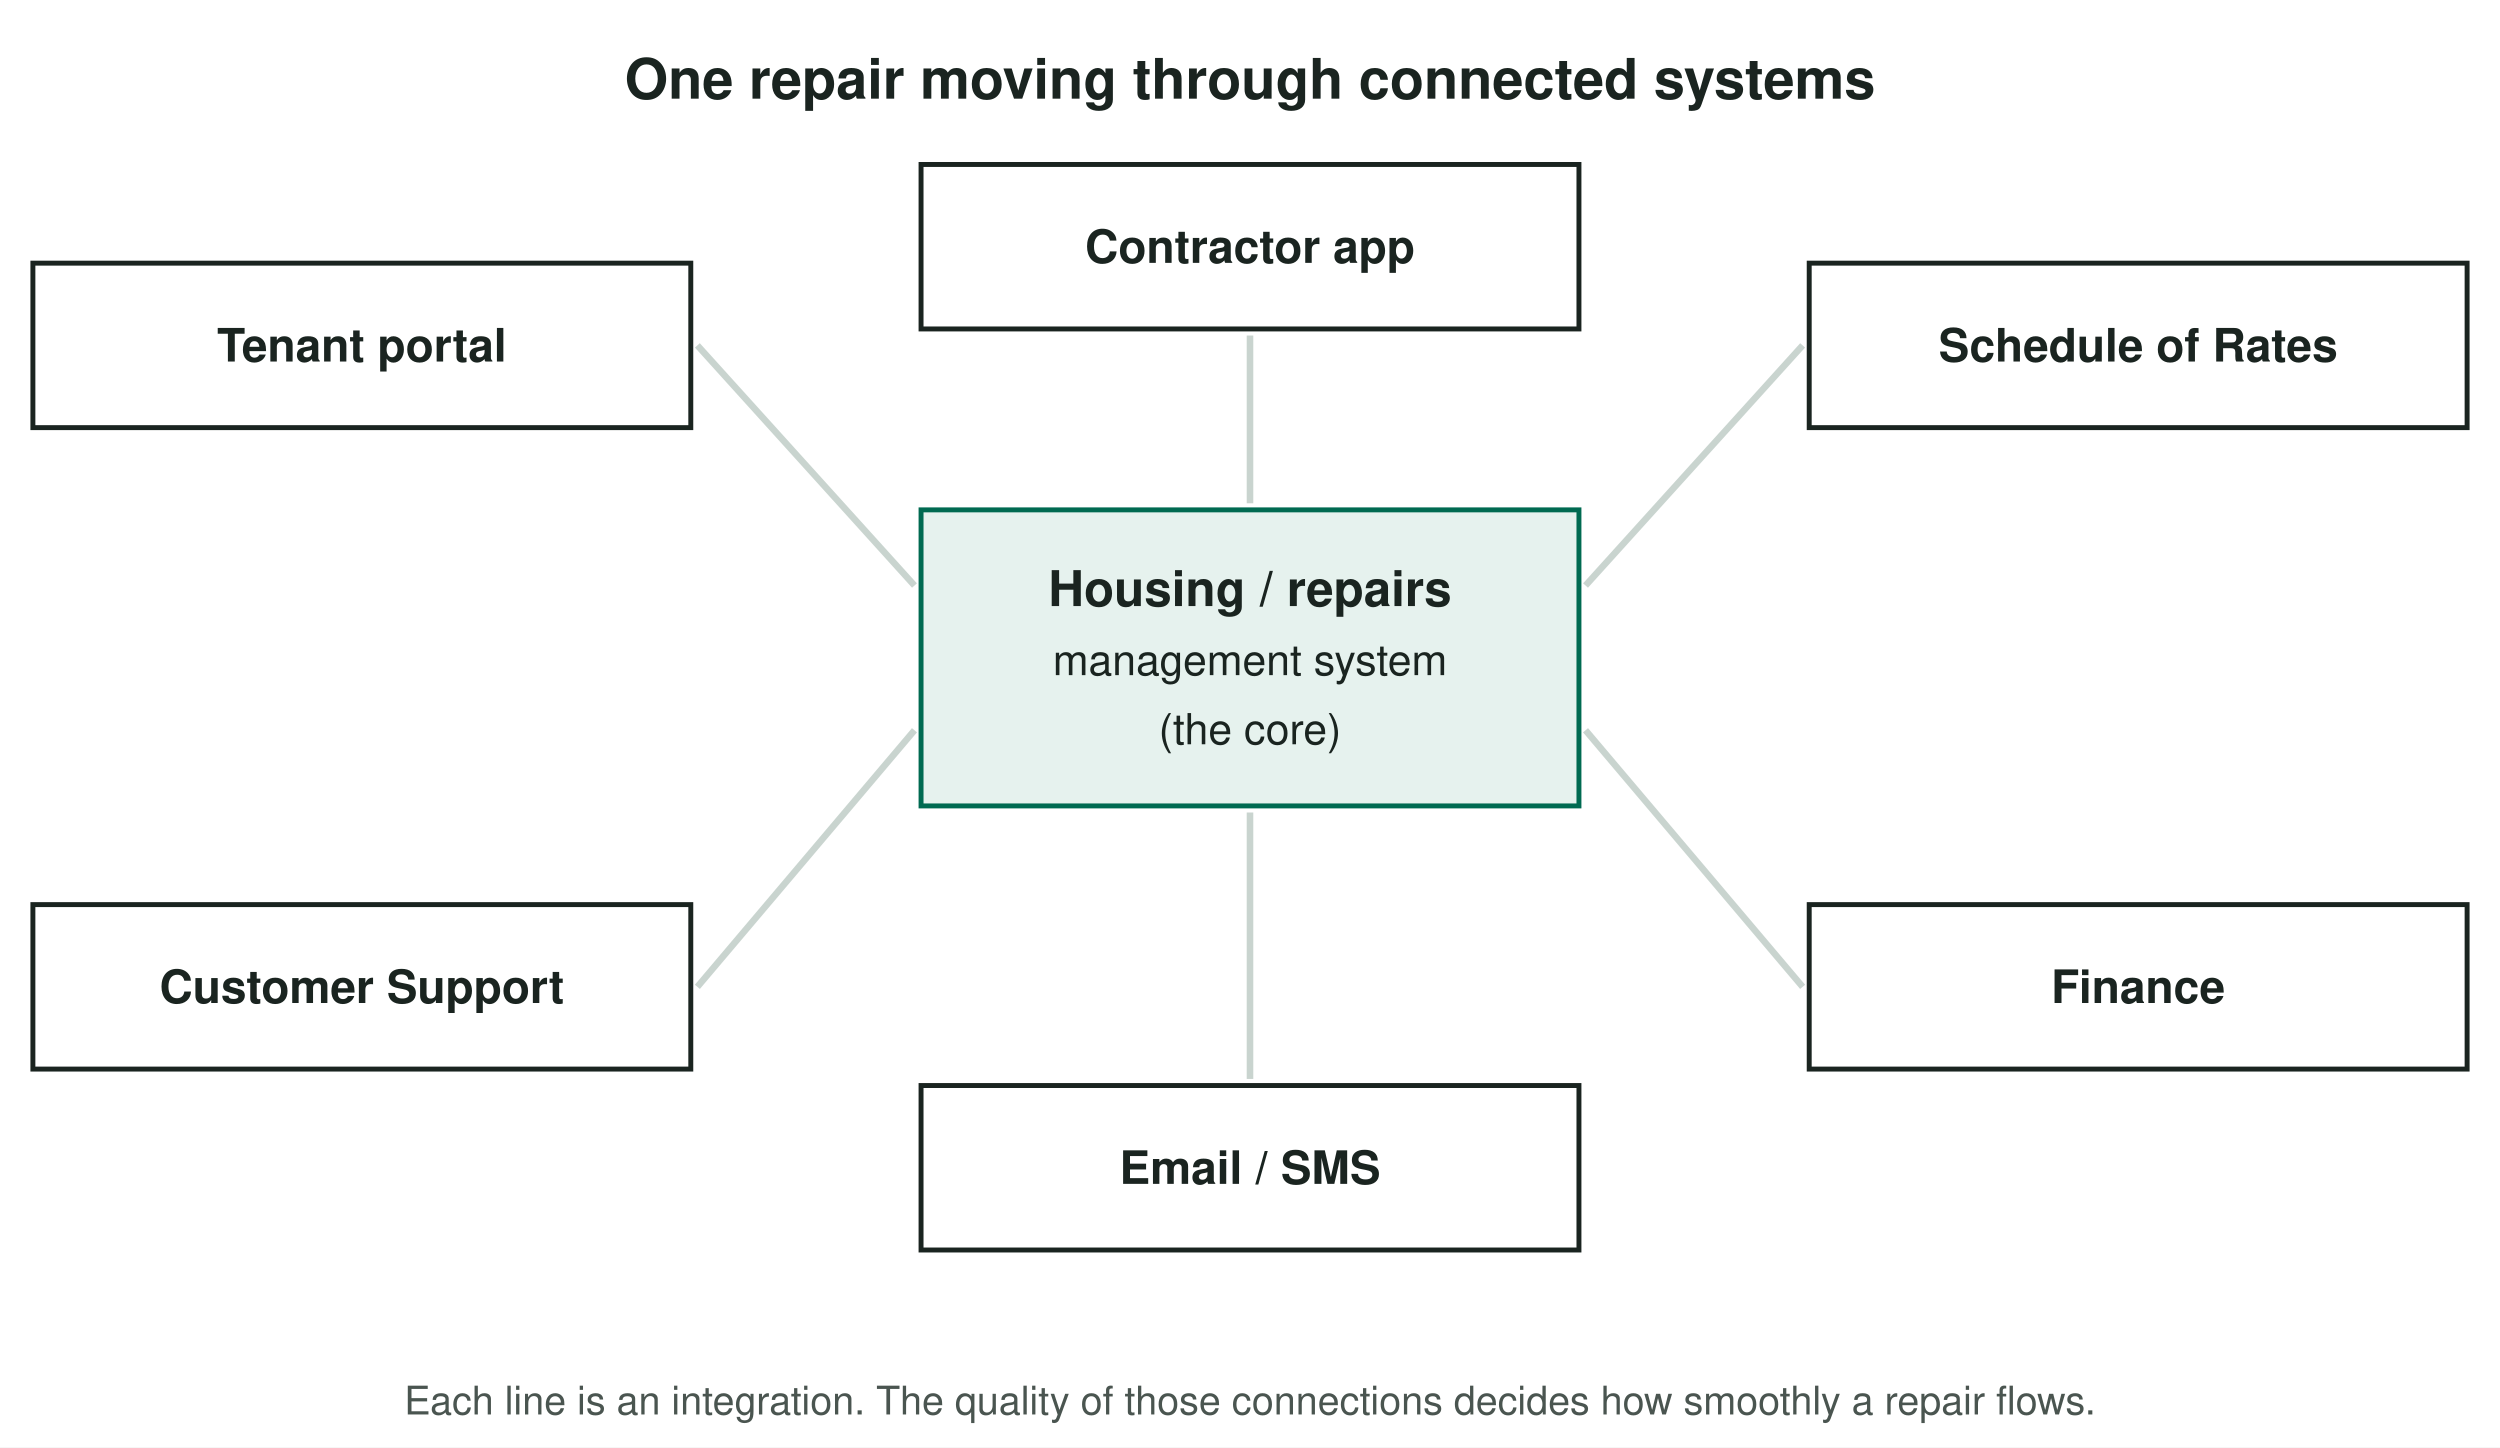
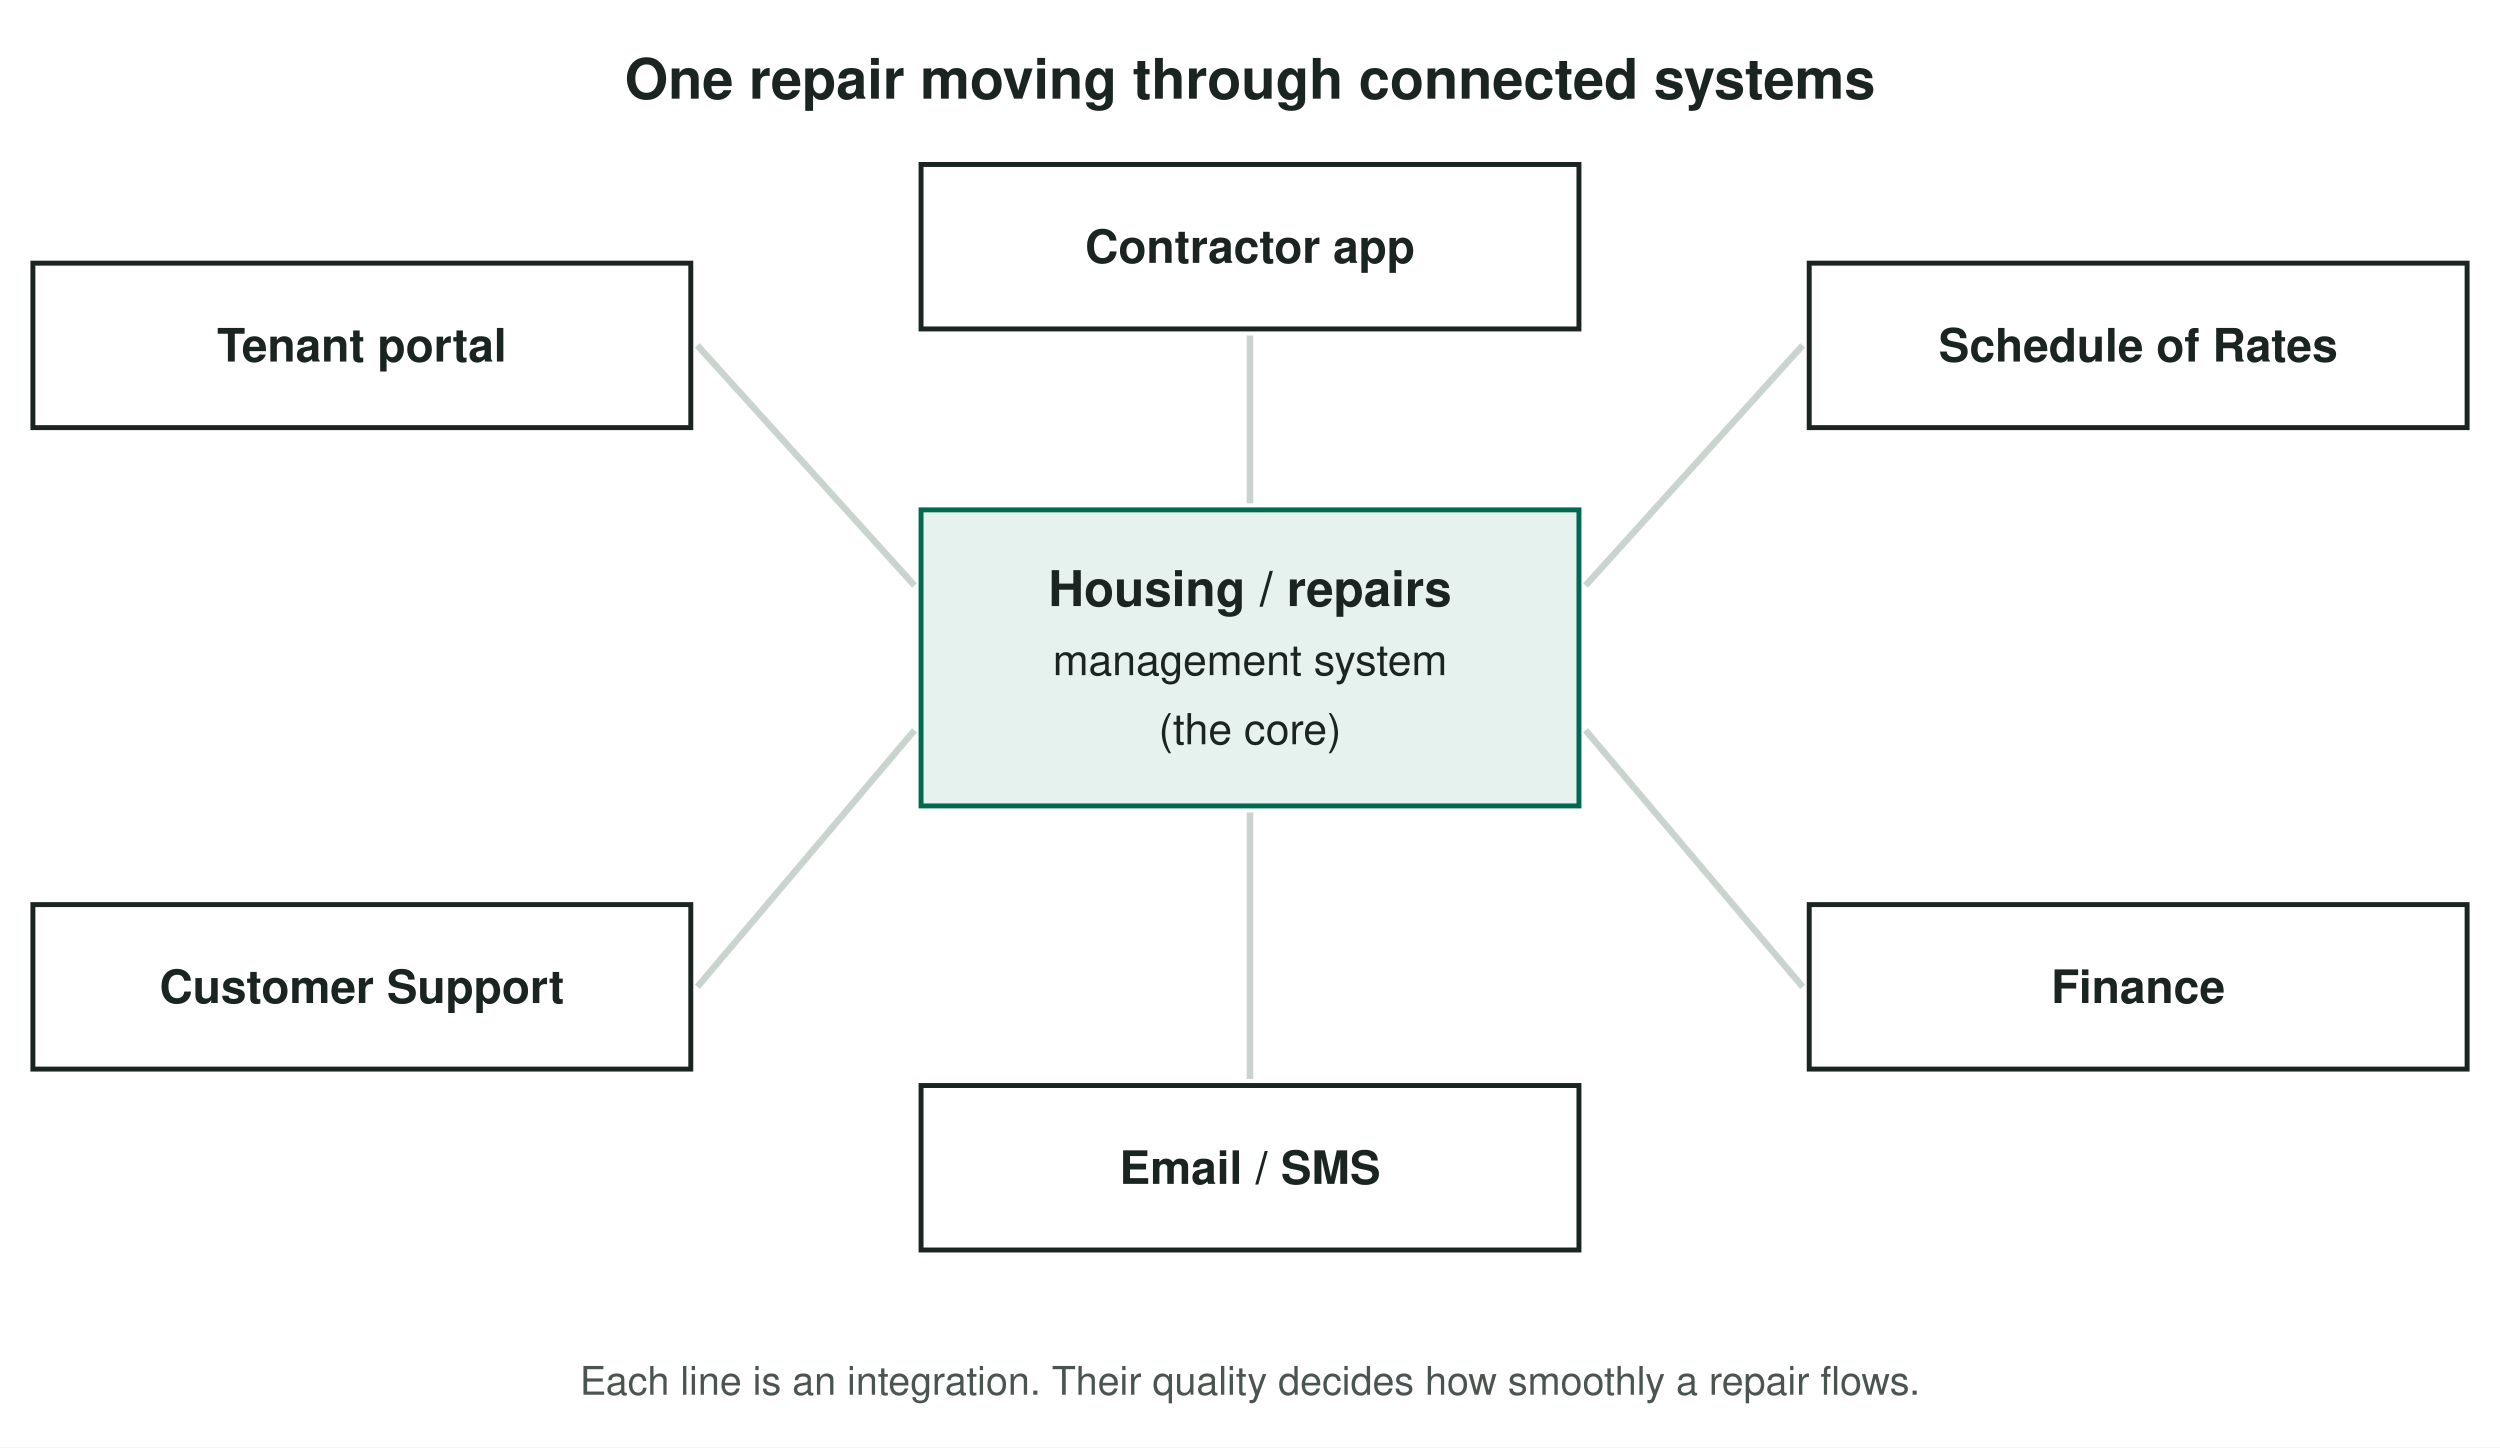
<svg xmlns="http://www.w3.org/2000/svg" viewBox="0 0 760 440" role="img" aria-label="A repair flowing between a tenant portal, the housing system, contractor app, rates, finance and notifications">
  <style>text{font-family:-apple-system,BlinkMacSystemFont,"Segoe UI",Helvetica,Arial,sans-serif}@media (prefers-reduced-motion:reduce){.dot,.hl{display:none}.slot{display:none}.fd{animation:none!important;opacity:1!important}}@keyframes hl1{0%{opacity:0}4%{opacity:0}5.5%{opacity:0.16}17%{opacity:0.16}18.5%{opacity:0}100%{opacity:0}}@keyframes hl2{0%{opacity:0}21%{opacity:0}22.5%{opacity:0.16}33%{opacity:0.16}34.5%{opacity:0}100%{opacity:0}}@keyframes hl3{0%{opacity:0}17%{opacity:0}18.5%{opacity:0.16}21%{opacity:0.16}22.5%{opacity:0}100%{opacity:0}}@keyframes hl4{0%{opacity:0}51%{opacity:0}52.5%{opacity:0.16}61%{opacity:0.16}62.5%{opacity:0}100%{opacity:0}}@keyframes hl5{0%{opacity:0}62%{opacity:0}63.5%{opacity:0.16}73%{opacity:0.16}74.5%{opacity:0}100%{opacity:0}}@keyframes hl6{0%{opacity:0}75%{opacity:0}76.5%{opacity:0.16}87%{opacity:0.16}88.5%{opacity:0}100%{opacity:0}}@keyframes mv7{0%{opacity:0;transform:translate(212px,105px)}4.95%{opacity:0;transform:translate(212px,105px)}5%{opacity:1;transform:translate(212px,105px)}17%{opacity:1;transform:translate(278px,178px)}17.8%{opacity:0;transform:translate(278px,178px)}100%{opacity:0;transform:translate(278px,178px)}}@keyframes mv8{0%{opacity:0;transform:translate(380px,153px)}20.95%{opacity:0;transform:translate(380px,153px)}21%{opacity:1;transform:translate(380px,153px)}33%{opacity:1;transform:translate(380px,102px)}33.8%{opacity:0;transform:translate(380px,102px)}100%{opacity:0;transform:translate(380px,102px)}}@keyframes mv9{0%{opacity:0;transform:translate(380px,102px)}36.95%{opacity:0;transform:translate(380px,102px)}37%{opacity:1;transform:translate(380px,102px)}49%{opacity:1;transform:translate(380px,153px)}49.8%{opacity:0;transform:translate(380px,153px)}100%{opacity:0;transform:translate(380px,153px)}}@keyframes mv10{0%{opacity:0;transform:translate(482px,178px)}51.95%{opacity:0;transform:translate(482px,178px)}52%{opacity:1;transform:translate(482px,178px)}60%{opacity:1;transform:translate(548px,105px)}60.8%{opacity:0;transform:translate(548px,105px)}100%{opacity:0;transform:translate(548px,105px)}}@keyframes mv11{0%{opacity:0;transform:translate(482px,222px)}62.95%{opacity:0;transform:translate(482px,222px)}63%{opacity:1;transform:translate(482px,222px)}72%{opacity:1;transform:translate(548px,300px)}72.8%{opacity:0;transform:translate(548px,300px)}100%{opacity:0;transform:translate(548px,300px)}}@keyframes mv12{0%{opacity:0;transform:translate(380px,247px)}75.95%{opacity:0;transform:translate(380px,247px)}76%{opacity:1;transform:translate(380px,247px)}86%{opacity:1;transform:translate(380px,328px)}86.8%{opacity:0;transform:translate(380px,328px)}100%{opacity:0;transform:translate(380px,328px)}}@keyframes lb13{0%{opacity:0}3%{opacity:0}4%{opacity:1}19%{opacity:1}20%{opacity:0}100%{opacity:0}}@keyframes lb14{0%{opacity:0}20%{opacity:0}21%{opacity:1}35%{opacity:1}36%{opacity:0}100%{opacity:0}}@keyframes lb15{0%{opacity:0}36%{opacity:0}37%{opacity:1}50%{opacity:1}51%{opacity:0}100%{opacity:0}}@keyframes lb16{0%{opacity:0}51%{opacity:0}52%{opacity:1}62%{opacity:1}63%{opacity:0}100%{opacity:0}}@keyframes lb17{0%{opacity:0}63%{opacity:0}64%{opacity:1}74%{opacity:1}75%{opacity:0}100%{opacity:0}}@keyframes lb18{0%{opacity:0}75%{opacity:0}76%{opacity:1}90%{opacity:1}91%{opacity:0}100%{opacity:0}}</style>
  <defs>
    <marker id="ah" viewBox="0 0 10 10" refX="9" refY="5" markerWidth="7" markerHeight="7" orient="auto">
      <path d="M0 0L10 5L0 10z" fill="#4a5550" />
    </marker>
  </defs>
  <rect width="760" height="440" fill="#fff" />
  <text x="380.0" y="30" text-anchor="middle" font-size="17" font-weight="700" fill="#1a2420">One repair moving through connected systems</text>
  <polyline points="212,105 278,178" fill="none" stroke="#c9d4cf" stroke-width="2" />
  <polyline points="212,300 278,222" fill="none" stroke="#c9d4cf" stroke-width="2" />
  <polyline points="380,102 380,153" fill="none" stroke="#c9d4cf" stroke-width="2" />
  <polyline points="548,105 482,178" fill="none" stroke="#c9d4cf" stroke-width="2" />
  <polyline points="548,300 482,222" fill="none" stroke="#c9d4cf" stroke-width="2" />
  <polyline points="380,328 380,247" fill="none" stroke="#c9d4cf" stroke-width="2" />
  <rect x="280" y="155" width="200" height="90" fill="#e6f2ee" stroke="#006A51" stroke-width="1.5" />
  <text x="380.0" y="184.25" text-anchor="middle" font-size="15" font-weight="700" fill="#1a2420">Housing / repairs</text>
  <text x="380.0" y="205.25" text-anchor="middle" font-size="13" font-weight="400" fill="#1a2420">management system</text>
  <text x="380.0" y="226.25" text-anchor="middle" font-size="13" font-weight="400" fill="#1a2420">(the core)</text>
  <rect x="10" y="80" width="200" height="50" fill="#fff" stroke="#1a2420" stroke-width="1.5" />
  <text x="110.0" y="109.9" text-anchor="middle" font-size="14" font-weight="700" fill="#1a2420">Tenant portal</text>
  <rect x="10" y="275" width="200" height="50" fill="#fff" stroke="#1a2420" stroke-width="1.5" />
  <text x="110.0" y="304.9" text-anchor="middle" font-size="14" font-weight="700" fill="#1a2420">Customer Support</text>
  <rect x="280" y="50" width="200" height="50" fill="#fff" stroke="#1a2420" stroke-width="1.5" />
  <text x="380.0" y="79.9" text-anchor="middle" font-size="14" font-weight="700" fill="#1a2420">Contractor app</text>
  <rect x="550" y="80" width="200" height="50" fill="#fff" stroke="#1a2420" stroke-width="1.5" />
  <text x="650.0" y="109.9" text-anchor="middle" font-size="14" font-weight="700" fill="#1a2420">Schedule of Rates</text>
  <rect x="550" y="275" width="200" height="50" fill="#fff" stroke="#1a2420" stroke-width="1.5" />
  <text x="650.0" y="304.9" text-anchor="middle" font-size="14" font-weight="700" fill="#1a2420">Finance</text>
  <rect x="280" y="330" width="200" height="50" fill="#fff" stroke="#1a2420" stroke-width="1.5" />
  <text x="380.0" y="359.9" text-anchor="middle" font-size="14" font-weight="700" fill="#1a2420">Email / SMS</text>
  <rect class="hl" x="10" y="80" width="200" height="50" fill="#006A51" style="opacity:0;animation:hl1 14s linear infinite" />
  <rect class="hl" x="280" y="50" width="200" height="50" fill="#006A51" style="opacity:0;animation:hl2 14s linear infinite" />
  <rect class="hl" x="280" y="155" width="200" height="90" fill="#006A51" style="opacity:0;animation:hl3 14s linear infinite" />
  <rect class="hl" x="550" y="80" width="200" height="50" fill="#006A51" style="opacity:0;animation:hl4 14s linear infinite" />
  <rect class="hl" x="550" y="275" width="200" height="50" fill="#006A51" style="opacity:0;animation:hl5 14s linear infinite" />
  <rect class="hl" x="280" y="330" width="200" height="50" fill="#006A51" style="opacity:0;animation:hl6 14s linear infinite" />
  <g class="dot" style="opacity:0;animation:mv7 14s linear infinite">
    <rect x="-7.0" y="-7.0" width="14" height="14" fill="#006A51" />
  </g>
  <g class="dot" style="opacity:0;animation:mv8 14s linear infinite">
    <rect x="-7.0" y="-7.0" width="14" height="14" fill="#006A51" />
  </g>
  <g class="dot" style="opacity:0;animation:mv9 14s linear infinite">
    <rect x="-7.0" y="-7.0" width="14" height="14" fill="#1a2420" />
  </g>
  <g class="dot" style="opacity:0;animation:mv10 14s linear infinite">
    <rect x="-7.0" y="-7.0" width="14" height="14" fill="#006A51" />
  </g>
  <g class="dot" style="opacity:0;animation:mv11 14s linear infinite">
    <rect x="-7.0" y="-7.0" width="14" height="14" fill="#006A51" />
  </g>
  <g class="dot" style="opacity:0;animation:mv12 14s linear infinite">
    <rect x="-7.0" y="-7.0" width="14" height="14" fill="#1a2420" />
  </g>
  <text class="lab slot" x="380" y="405" text-anchor="middle" font-size="14" font-weight="700" fill="#006A51" style="opacity:0;animation:lb13 14s linear infinite">1. A tenant reports a leak through the portal</text>
  <text class="lab slot" x="380" y="405" text-anchor="middle" font-size="14" font-weight="700" fill="#006A51" style="opacity:0;animation:lb14 14s linear infinite">2. A planner allocates the job and it reaches the contractor's app</text>
  <text class="lab slot" x="380" y="405" text-anchor="middle" font-size="14" font-weight="700" fill="#1a2420" style="opacity:0;animation:lb15 14s linear infinite">3. The operative marks it complete</text>
  <text class="lab slot" x="380" y="405" text-anchor="middle" font-size="14" font-weight="700" fill="#006A51" style="opacity:0;animation:lb16 14s linear infinite">4. The price is checked against the Schedule of Rates</text>
  <text class="lab slot" x="380" y="405" text-anchor="middle" font-size="14" font-weight="700" fill="#006A51" style="opacity:0;animation:lb17 14s linear infinite">5. Payment is approved and sent to finance</text>
  <text class="lab slot" x="380" y="405" text-anchor="middle" font-size="14" font-weight="700" fill="#1a2420" style="opacity:0;animation:lb18 14s linear infinite">6. The tenant is told it is fixed</text>
-   <text x="380" y="430" text-anchor="middle" font-size="12" font-weight="400" fill="#4a5550">Each line is an integration. The quality of those connections decides how smoothly a repair flows.</text>
+   <text x="380" y="424" text-anchor="middle" font-size="12" font-weight="400" fill="#4a5550">Each line is an integration. Their quality decides how smoothly a repair flows.</text>
</svg>
